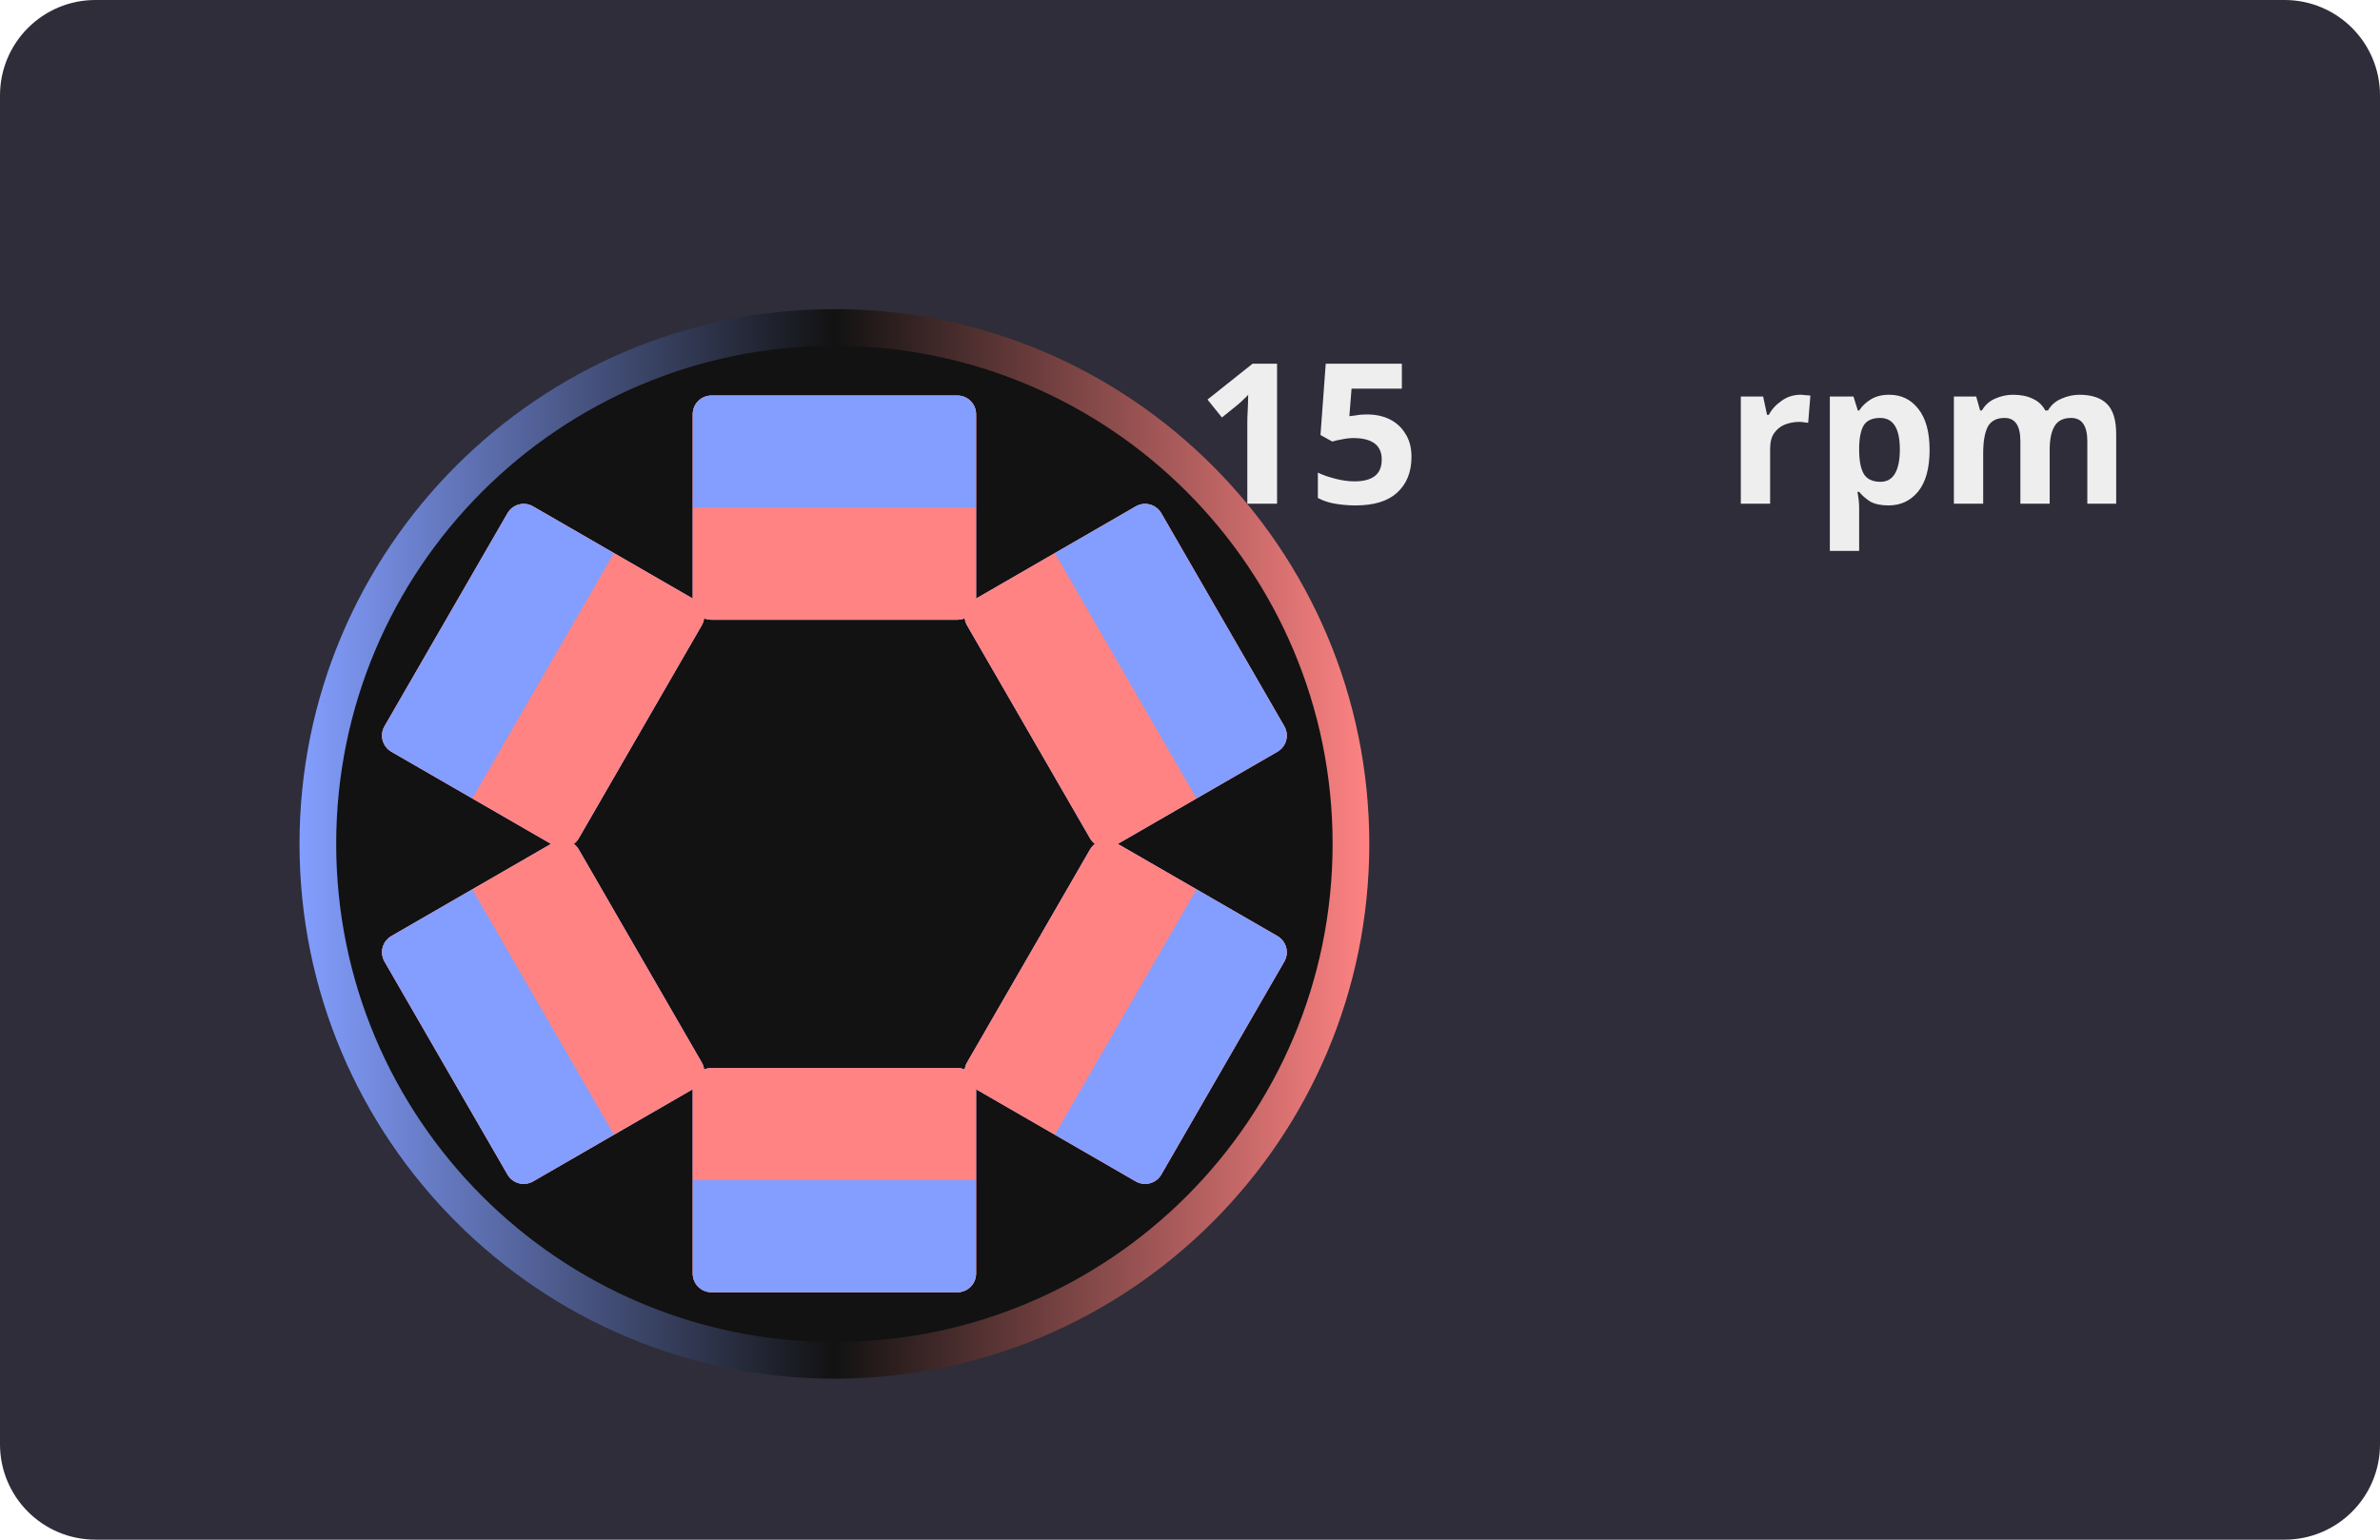
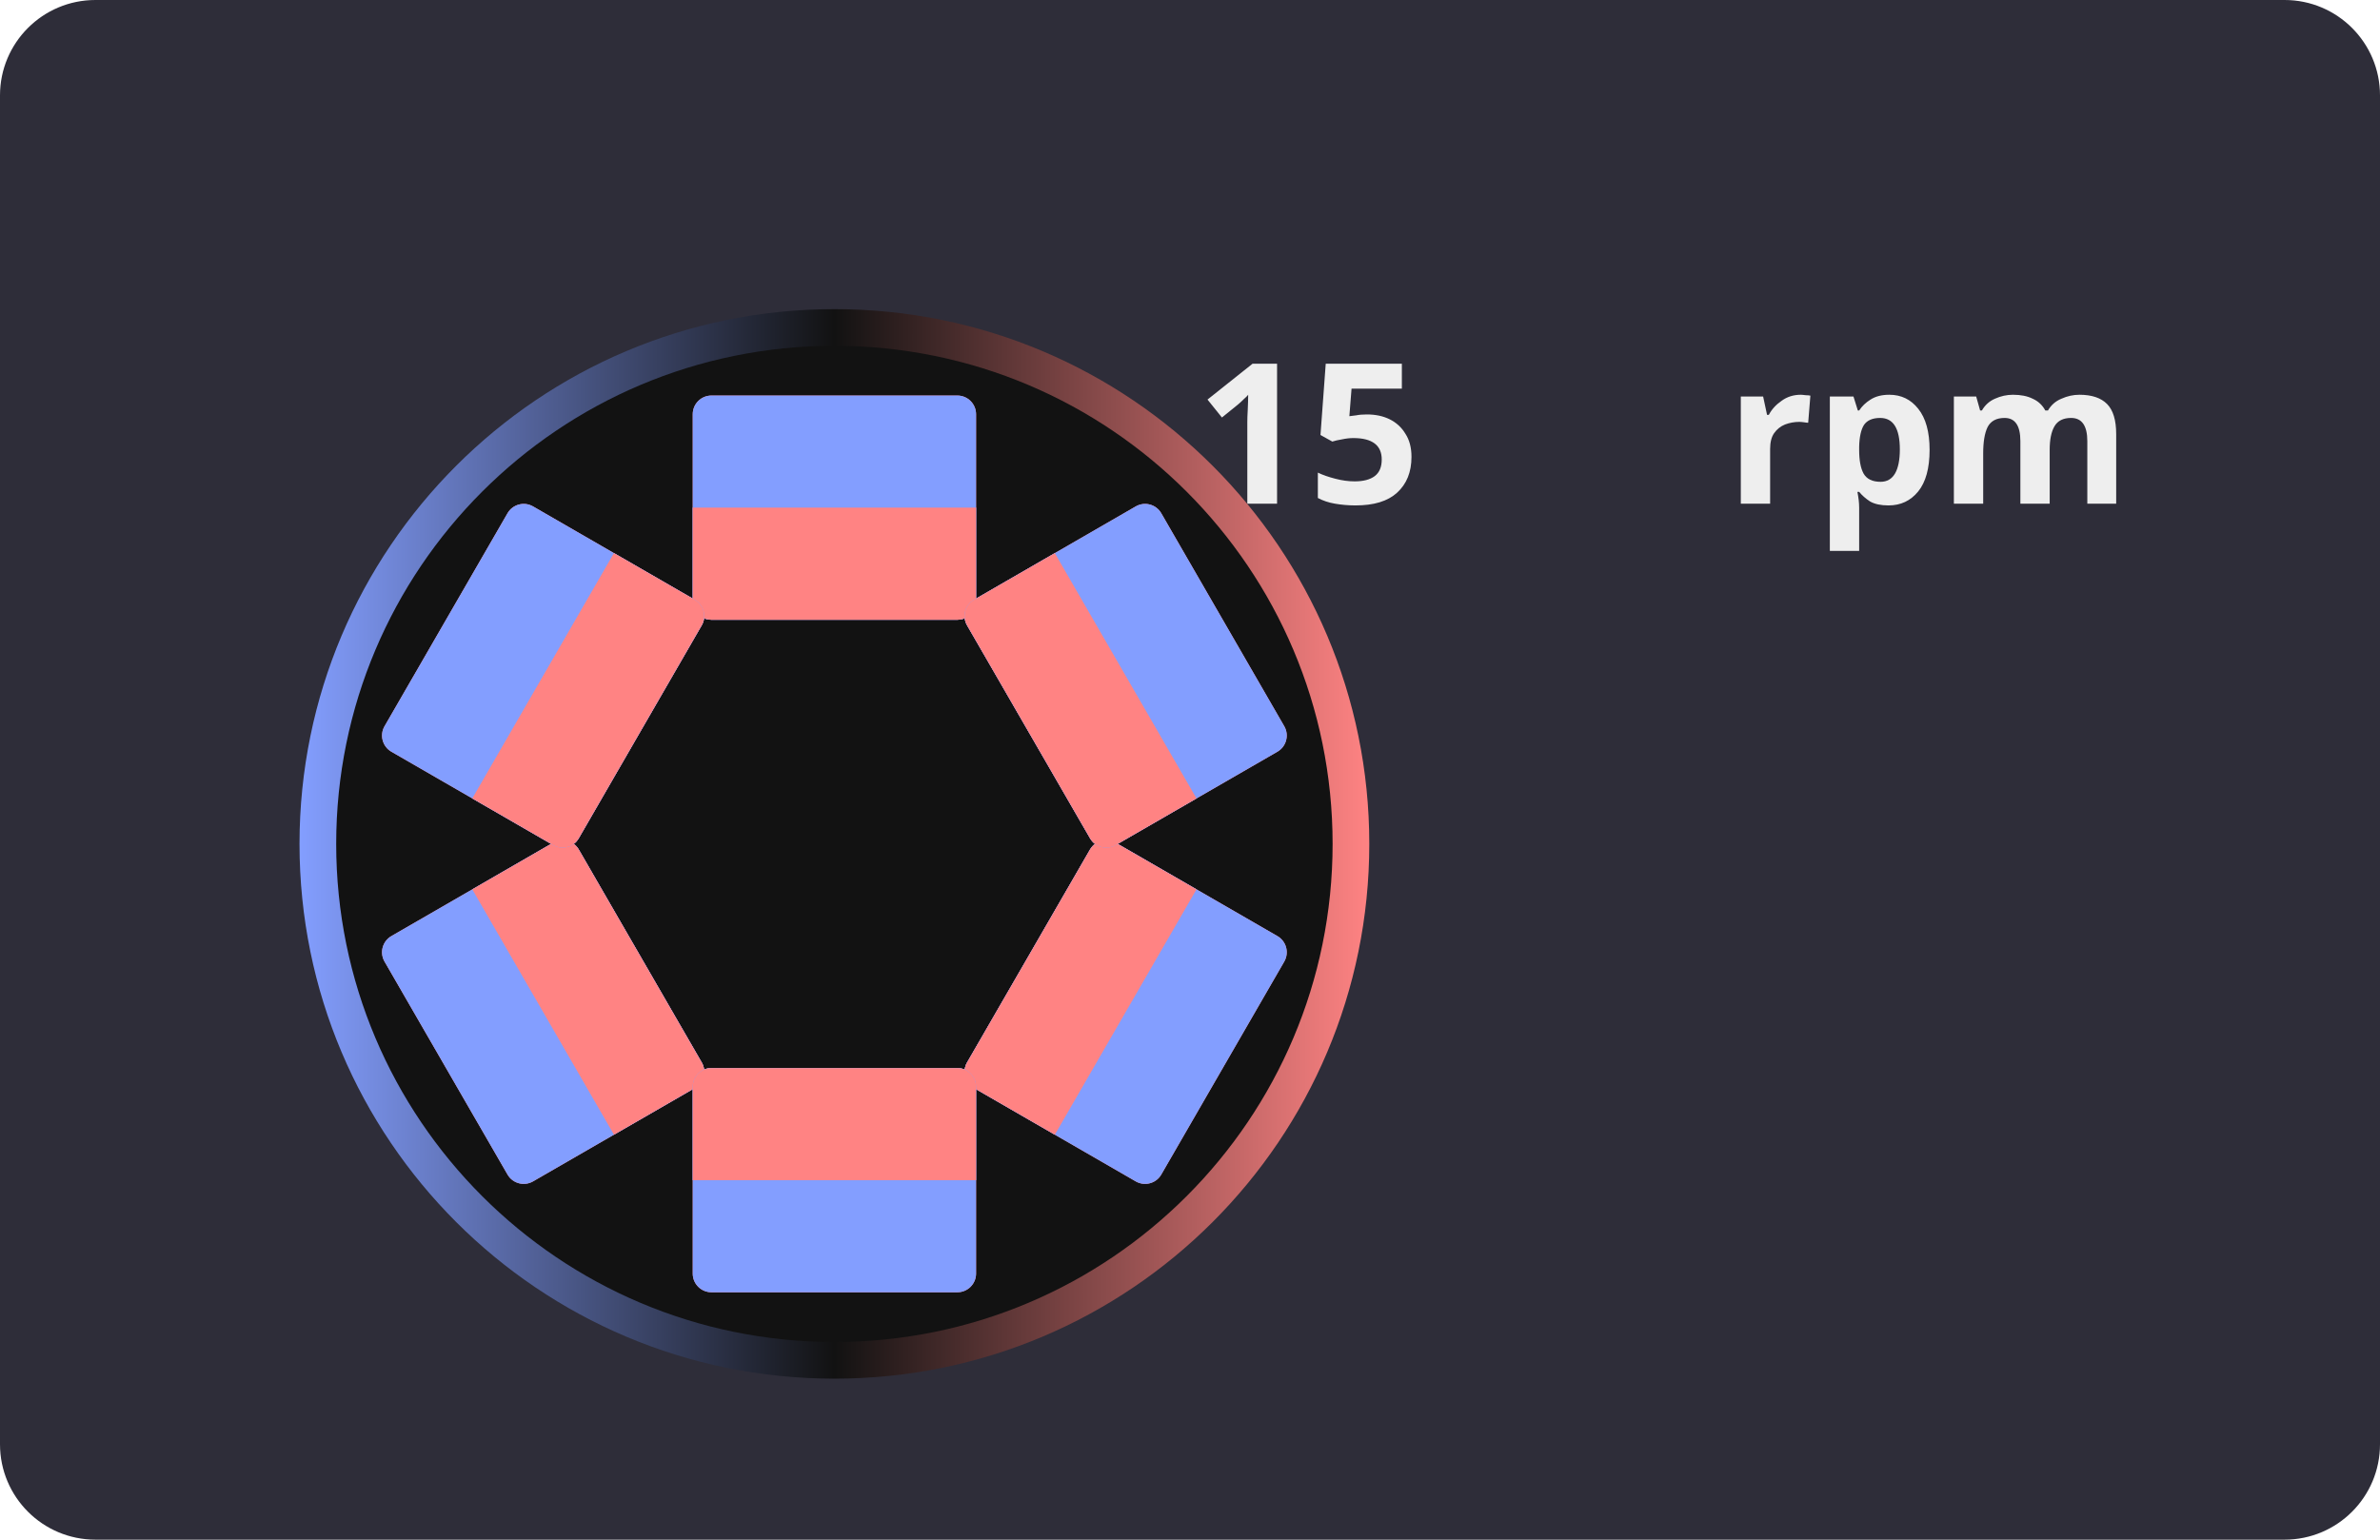
- <svg xmlns="http://www.w3.org/2000/svg" xmlns:xlink="http://www.w3.org/1999/xlink" width="85mm" height="55mm" viewBox="0 0 85 55" version="1.1" id="svg1">
+ <svg xmlns="http://www.w3.org/2000/svg" xmlns:xlink="http://www.w3.org/1999/xlink" width="85mm" height="55mm" viewBox="0 0 85 55" version="1.1" id="svg1" xml:space="preserve">
  <defs id="defs1">
+     <linearGradient id="linearGradient15">
+       <stop style="stop-color:#121212;stop-opacity:1;" offset="0" id="stop12" />
+       <stop style="stop-color:#ffdba3;stop-opacity:1;" offset="0.343" id="stop13" />
+       <stop style="stop-color:#ffeca8;stop-opacity:1;" offset="0.751" id="stop14" />
+       <stop style="stop-color:#121212;stop-opacity:1;" offset="1" id="stop15" />
+     </linearGradient>
    <linearGradient id="linearGradient23">
      <stop style="stop-color:#ff8383;stop-opacity:1;" offset="0" id="stop22" />
      <stop style="stop-color:#121212;stop-opacity:1;" offset="0.5" id="stop24" />
      <stop style="stop-color:#839eff;stop-opacity:1;" offset="1" id="stop23" />
    </linearGradient>
    <linearGradient id="linearGradient20">
      <stop style="stop-color:#ff8383;stop-opacity:1;" offset="0" id="stop20" />
      <stop style="stop-color:#121212;stop-opacity:1;" offset="0.5" id="stop25" />
      <stop style="stop-color:#839eff;stop-opacity:1;" offset="1" id="stop21" />
    </linearGradient>
    <linearGradient xlink:href="#linearGradient23" id="linearGradient21" x1="9.388" y1="30.146" x2="50.212" y2="30.146" gradientUnits="userSpaceOnUse" gradientTransform="matrix(0.9358417,0,0,0.9358417,-57.68808,1.934104)" />
    <linearGradient xlink:href="#linearGradient20" id="linearGradient22" gradientUnits="userSpaceOnUse" gradientTransform="translate(1.4741211e-6)" x1="9.388" y1="30.146" x2="50.212" y2="30.146" />
+     <linearGradient xlink:href="#linearGradient15" id="linearGradient67" gradientUnits="userSpaceOnUse" gradientTransform="rotate(-120,29.80017,30.1457)" x1="29.8" y1="14.13" x2="29.8" y2="14.511" spreadMethod="repeat" />
+     <linearGradient xlink:href="#linearGradient15" id="linearGradient16" gradientUnits="userSpaceOnUse" gradientTransform="rotate(-60,29.80025,30.1457)" x1="29.8" y1="14.13" x2="29.8" y2="14.511" spreadMethod="repeat" />
+     <linearGradient xlink:href="#linearGradient15" id="linearGradient17" gradientUnits="userSpaceOnUse" gradientTransform="translate(-2.7831783e-7)" x1="29.8" y1="14.13" x2="29.8" y2="14.511" spreadMethod="repeat" />
  </defs>
  <g id="layer1" style="display:inline">
    <rect style="display:inline;fill:#2e2d39;fill-opacity:1;stroke-width:16;stroke-linecap:round;stroke-linejoin:round" id="rect1" width="85" height="55" x="0" y="0" ry="3.408" />
    <g id="g26">
      <g id="rotor">
        <circle style="display:none;fill:url(#linearGradient22);stroke-width:23.917;stroke-linecap:round;stroke-linejoin:round" id="circle21" cx="29.8" cy="30.146" r="20.412" />
        <circle style="display:inline;fill:url(#linearGradient21);stroke-width:22.383;stroke-linecap:round;stroke-linejoin:round" id="circle20" cx="-29.8" cy="30.146" r="19.103" transform="scale(-1,1)" />
      </g>
    </g>
    <circle style="display:inline;fill:#121212;fill-opacity:1;stroke-width:20.848;stroke-linecap:round;stroke-linejoin:round" id="path2" cx="29.8" cy="30.146" r="17.793" />
    <g id="g32" style="fill:#2e2d39;fill-opacity:1">
      <rect style="display:inline;fill:#2e2d39;fill-opacity:1;stroke-width:11.19;stroke-linecap:round;stroke-linejoin:round" id="rect27" width="10.118" height="8.008" x="24.741" y="14.13" ry="0.667" />
      <rect style="display:inline;fill:#2e2d39;fill-opacity:1;stroke-width:11.19;stroke-linecap:round;stroke-linejoin:round" id="rect28" width="10.118" height="8.008" x="6.148" y="-56.896" ry="0.667" transform="rotate(120)" />
      <rect style="display:inline;fill:#2e2d39;fill-opacity:1;stroke-width:11.19;stroke-linecap:round;stroke-linejoin:round" id="rect29" width="10.118" height="8.008" x="-46.066" y="-2.727" ry="0.667" transform="matrix(-0.5,-0.8660254,-0.8660254,0.5,0,0)" />
      <rect style="display:inline;fill:#2e2d39;fill-opacity:1;stroke-width:11.19;stroke-linecap:round;stroke-linejoin:round" id="rect30" width="10.118" height="8.008" x="-16.266" y="24.865" ry="0.667" transform="rotate(-60)" />
      <rect style="display:inline;fill:#2e2d39;fill-opacity:1;stroke-width:11.19;stroke-linecap:round;stroke-linejoin:round" id="rect31" width="10.118" height="8.008" x="35.948" y="-26.75" ry="0.667" transform="rotate(60)" />
      <rect style="display:inline;fill:#2e2d39;fill-opacity:1;stroke-width:11.19;stroke-linecap:round;stroke-linejoin:round" id="rect32" width="10.118" height="8.008" x="-34.859" y="38.154" ry="0.667" transform="scale(-1,1)" />
    </g>
    <rect style="display:inline;fill:#a8a5ff;stroke-width:16;stroke-linecap:round;stroke-linejoin:round" id="rect2" width="49.477" height="60.59" x="197.379" y="-19.844" ry="3.408" />
    <text xml:space="preserve" style="font-weight:bold;font-size:7px;line-height:1.3;font-family:Comfortaa;-inkscape-font-specification:'Comfortaa Bold';text-align:end;writing-mode:lr-tb;direction:ltr;text-anchor:end;fill:#eeeeee;fill-opacity:1;stroke:none;stroke-width:0.5;stroke-linecap:round;stroke-linejoin:round" x="59.828" y="17.992" id="rpm">
      <tspan id="tspan9" style="font-size:7px;fill:#eeeeee;fill-opacity:1;stroke:none;stroke-width:0.5" x="59.828" y="17.992">15</tspan>
    </text>
    <text xml:space="preserve" style="font-weight:bold;font-size:7px;line-height:1.3;font-family:Comfortaa;-inkscape-font-specification:'Comfortaa Bold';writing-mode:lr-tb;direction:ltr;fill:#eeeeee;fill-opacity:1;stroke:none;stroke-width:0.5;stroke-linecap:round;stroke-linejoin:round" x="61.625" y="17.992" id="text11">
      <tspan id="tspan11" style="font-size:7px;fill:#eeeeee;fill-opacity:1;stroke:none;stroke-width:0.5" x="61.625" y="17.992">rpm</tspan>
    </text>
    <g id="as1">
      <rect style="display:inline;fill:#ff8383;fill-opacity:1;stroke-width:11.19;stroke-linecap:round;stroke-linejoin:round" id="rect35" width="10.118" height="8.008" x="24.741" y="14.13" ry="0.667" />
      <path id="asouth1in" style="display:inline;fill:#839eff;fill-opacity:1;stroke-width:11.19;stroke-linecap:round;stroke-linejoin:round" d="m 24.741,18.134 v 3.337 c 0,0.369 0.297,0.667 0.667,0.667 h 8.784 c 0.369,0 0.667,-0.298 0.667,-0.667 v -3.337 z" />
    </g>
    <g id="bs1">
      <rect style="display:inline;fill:#ff8383;fill-opacity:1;stroke-width:11.19;stroke-linecap:round;stroke-linejoin:round" id="r" width="10.118" height="8.008" x="6.148" y="-56.896" ry="0.667" transform="rotate(120)" />
      <path id="rect33" style="display:inline;fill:#839eff;fill-opacity:1;stroke-width:11.19;stroke-linecap:round;stroke-linejoin:round" d="M 6.228 -49.237 C 6.341 -49.029 6.561 -48.888 6.815 -48.888 L 15.599 -48.889 C 15.969 -48.889 16.266 -49.186 16.266 -49.555 L 16.266 -52.892 L 6.148 -52.892 L 6.148 -49.555 C 6.148 -49.44 6.177 -49.331 6.228 -49.237 z " transform="rotate(120)" />
    </g>
    <g id="cs1">
      <rect style="display:inline;fill:#ff8383;fill-opacity:1;stroke-width:11.19;stroke-linecap:round;stroke-linejoin:round" id="csouth1" width="10.118" height="8.008" x="-46.066" y="-2.727" ry="0.667" transform="matrix(-0.5,-0.8660254,-0.8660254,0.5,0,0)" />
      <path id="rect37" style="display:inline;fill:#839eff;fill-opacity:1;stroke-width:11.19;stroke-linecap:round;stroke-linejoin:round" d="M -36.028 -2.378 C -35.977 -2.284 -35.948 -2.175 -35.948 -2.06 L -35.948 1.277 L -46.066 1.277 L -46.066 -2.06 C -46.066 -2.429 -45.769 -2.727 -45.399 -2.727 L -36.615 -2.727 C -36.361 -2.727 -36.141 -2.586 -36.028 -2.378 z " transform="matrix(-0.5,-0.8660254,-0.8660254,0.5,0,0)" />
    </g>
    <g id="bs2">
      <rect style="display:inline;fill:#ff8383;fill-opacity:1;stroke-width:11.19;stroke-linecap:round;stroke-linejoin:round" id="rect36" width="10.118" height="8.008" x="-16.266" y="24.865" ry="0.667" transform="rotate(-60)" />
      <path id="bsouth2" style="display:inline;fill:#839eff;fill-opacity:1;stroke-width:11.19;stroke-linecap:round;stroke-linejoin:round" d="M -6.148 28.868 L -16.266 28.869 L -16.266 32.206 C -16.266 32.575 -15.968 32.873 -15.599 32.873 L -6.814 32.872 C -6.445 32.872 -6.148 32.575 -6.148 32.206 L -6.148 28.868 z " transform="rotate(-60)" />
    </g>
    <g id="cs2">
      <rect style="display:inline;fill:#ff8383;fill-opacity:1;stroke-width:11.19;stroke-linecap:round;stroke-linejoin:round" id="csouth2in" width="10.118" height="8.008" x="35.948" y="-26.75" ry="0.667" transform="rotate(60)" />
      <path id="rect34" style="display:inline;fill:#839eff;fill-opacity:1;stroke-width:11.19;stroke-linecap:round;stroke-linejoin:round" d="M 35.948 -22.746 L 35.948 -19.409 C 35.948 -19.04 36.246 -18.743 36.615 -18.743 L 45.4 -18.743 C 45.769 -18.743 46.066 -19.04 46.066 -19.409 L 46.066 -22.747 L 35.948 -22.746 z " transform="rotate(60)" />
    </g>
    <g id="as2">
      <rect style="display:inline;fill:#ff8383;fill-opacity:1;stroke-width:11.19;stroke-linecap:round;stroke-linejoin:round" id="asouth2" width="10.118" height="8.008" x="-34.859" y="38.154" ry="0.667" transform="scale(-1,1)" />
      <path id="rect38" style="display:inline;fill:#839eff;fill-opacity:1;stroke-width:11.19;stroke-linecap:round;stroke-linejoin:round" d="M -25.408 38.154 C -25.038 38.154 -24.741 38.451 -24.741 38.82 L -24.741 42.158 L -34.859 42.158 L -34.859 38.82 C -34.859 38.451 -34.562 38.154 -34.192 38.154 L -25.408 38.154 z " transform="scale(-1,1)" />
    </g>
-     <g id="an1" transform="rotate(180,29.80025,18.13412)">
-       <rect style="display:inline;fill:#ff8383;fill-opacity:1;stroke-width:11.19;stroke-linecap:round;stroke-linejoin:round" id="rect39" width="10.118" height="8.008" x="24.741" y="14.13" ry="0.667" />
-       <path id="path39" style="display:inline;fill:#839eff;fill-opacity:1;stroke-width:11.19;stroke-linecap:round;stroke-linejoin:round" d="m 24.741,18.134 v 3.337 c 0,0.369 0.297,0.667 0.667,0.667 h 8.784 c 0.369,0 0.667,-0.298 0.667,-0.667 v -3.337 z" />
+     <g id="an1">
+       <rect style="display:inline;fill:#839eff;fill-opacity:1;stroke-width:11.19;stroke-linecap:round;stroke-linejoin:round" id="rect39" width="10.118" height="8.008" x="24.741" y="14.13" ry="0.667" />
+       <path id="path39" style="display:inline;fill:#ff8383;fill-opacity:1;stroke-width:11.19;stroke-linecap:round;stroke-linejoin:round" d="m 24.741,18.134 v 3.337 c 0,0.369 0.297,0.667 0.667,0.667 h 8.784 c 0.369,0 0.667,-0.298 0.667,-0.667 v -3.337 z" />
    </g>
-     <g id="bn1" transform="rotate(180,40.2025,36.15176)">
-       <rect style="display:inline;fill:#ff8383;fill-opacity:1;stroke-width:11.19;stroke-linecap:round;stroke-linejoin:round" id="rect40" width="10.118" height="8.008" x="6.148" y="-56.896" ry="0.667" transform="rotate(120)" />
-       <path id="path40" style="display:inline;fill:#839eff;fill-opacity:1;stroke-width:11.19;stroke-linecap:round;stroke-linejoin:round" d="m 6.228,-49.237 c 0.113,0.208 0.333,0.349 0.587,0.349 l 8.785,-3.36e-4 c 0.369,0 0.667,-0.297 0.667,-0.667 l -5.3e-5,-3.337 -10.118,2.46e-4 -2.047e-4,3.337 c 0,0.115 0.029,0.224 0.08,0.318 z" transform="rotate(120)" />
+     <g id="bn1">
+       <rect style="display:inline;fill:#839eff;fill-opacity:1;stroke-width:11.19;stroke-linecap:round;stroke-linejoin:round" id="rect40" width="10.118" height="8.008" x="6.148" y="-56.896" ry="0.667" transform="rotate(120)" />
+       <path id="path40" style="display:inline;fill:#ff8383;fill-opacity:1;stroke-width:11.19;stroke-linecap:round;stroke-linejoin:round" d="m 6.228,-49.237 c 0.113,0.208 0.333,0.349 0.587,0.349 l 8.785,-3.36e-4 c 0.369,0 0.667,-0.297 0.667,-0.667 l -5.3e-5,-3.337 -10.118,2.46e-4 -2.047e-4,3.337 c 0,0.115 0.029,0.224 0.08,0.318 z" transform="rotate(120)" />
    </g>
-     <g id="cn1" transform="rotate(180,19.39746,36.15163)">
-       <rect style="display:inline;fill:#ff8383;fill-opacity:1;stroke-width:11.19;stroke-linecap:round;stroke-linejoin:round" id="rect41" width="10.118" height="8.008" x="-46.066" y="-2.727" ry="0.667" transform="matrix(-0.5,-0.8660254,-0.8660254,0.5,0,0)" />
-       <path id="path41" style="display:inline;fill:#839eff;fill-opacity:1;stroke-width:11.19;stroke-linecap:round;stroke-linejoin:round" d="m -36.028,-2.378 c 0.051,0.094 0.08,0.203 0.08,0.318 l -2.04e-4,3.337 -10.118,2.467e-4 -5.3e-5,-3.337 c 0,-0.369 0.297,-0.667 0.667,-0.667 l 8.785,-3.359e-4 c 0.254,0 0.474,0.141 0.587,0.349 z" transform="matrix(-0.5,-0.8660254,-0.8660254,0.5,0,0)" />
+     <g id="cn1">
+       <rect style="display:inline;fill:#839eff;fill-opacity:1;stroke-width:11.19;stroke-linecap:round;stroke-linejoin:round" id="rect41" width="10.118" height="8.008" x="-46.066" y="-2.727" ry="0.667" transform="matrix(-0.5,-0.8660254,-0.8660254,0.5,0,0)" />
+       <path id="path41" style="display:inline;fill:#ff8383;fill-opacity:1;stroke-width:11.19;stroke-linecap:round;stroke-linejoin:round" d="m -36.028,-2.378 c 0.051,0.094 0.08,0.203 0.08,0.318 l -2.04e-4,3.337 -10.118,2.467e-4 -5.3e-5,-3.337 c 0,-0.369 0.297,-0.667 0.667,-0.667 l 8.785,-3.359e-4 c 0.254,0 0.474,0.141 0.587,0.349 z" transform="matrix(-0.5,-0.8660254,-0.8660254,0.5,0,0)" />
    </g>
-     <g id="bn2" transform="rotate(180,19.39753,24.13986)">
-       <rect style="display:inline;fill:#ff8383;fill-opacity:1;stroke-width:11.19;stroke-linecap:round;stroke-linejoin:round" id="rect42" width="10.118" height="8.008" x="-16.266" y="24.865" ry="0.667" transform="rotate(-60)" />
-       <path id="path42" style="display:inline;fill:#839eff;fill-opacity:1;stroke-width:11.19;stroke-linecap:round;stroke-linejoin:round" d="m -6.148,28.868 -10.118,5.05e-4 -2.05e-4,3.337 c 0,0.369 0.298,0.667 0.667,0.667 l 8.785,-3.36e-4 c 0.369,0 0.667,-0.297 0.667,-0.667 z" transform="rotate(-60)" />
+     <g id="bn2">
+       <rect style="display:inline;fill:#839eff;fill-opacity:1;stroke-width:11.19;stroke-linecap:round;stroke-linejoin:round" id="rect42" width="10.118" height="8.008" x="-16.266" y="24.865" ry="0.667" transform="rotate(-60)" />
+       <path id="path42" style="display:inline;fill:#ff8383;fill-opacity:1;stroke-width:11.19;stroke-linecap:round;stroke-linejoin:round" d="m -6.148,28.868 -10.118,5.05e-4 -2.05e-4,3.337 c 0,0.369 0.298,0.667 0.667,0.667 l 8.785,-3.36e-4 c 0.369,0 0.667,-0.297 0.667,-0.667 z" transform="rotate(-60)" />
    </g>
-     <g id="cn2" transform="rotate(180,40.20264,24.14004)">
-       <rect style="display:inline;fill:#ff8383;fill-opacity:1;stroke-width:11.19;stroke-linecap:round;stroke-linejoin:round" id="rect43" width="10.118" height="8.008" x="35.948" y="-26.75" ry="0.667" transform="rotate(60)" />
-       <path id="path43" style="display:inline;fill:#839eff;fill-opacity:1;stroke-width:11.19;stroke-linecap:round;stroke-linejoin:round" d="m 35.948,-22.746 -5.4e-5,3.337 c 0,0.369 0.297,0.667 0.667,0.667 l 8.785,-1.11e-4 c 0.369,0 0.667,-0.297 0.667,-0.667 l 5.3e-5,-3.337 z" transform="rotate(60)" />
+     <g id="cn2">
+       <rect style="display:inline;fill:#839eff;fill-opacity:1;stroke-width:11.19;stroke-linecap:round;stroke-linejoin:round" id="rect43" width="10.118" height="8.008" x="35.948" y="-26.75" ry="0.667" transform="rotate(60)" />
+       <path id="path43" style="display:inline;fill:#ff8383;fill-opacity:1;stroke-width:11.19;stroke-linecap:round;stroke-linejoin:round" d="m 35.948,-22.746 -5.4e-5,3.337 c 0,0.369 0.297,0.667 0.667,0.667 l 8.785,-1.11e-4 c 0.369,0 0.667,-0.297 0.667,-0.667 l 5.3e-5,-3.337 z" transform="rotate(60)" />
    </g>
-     <g id="an2" transform="rotate(180,29.79999,42.15766)">
-       <rect style="display:inline;fill:#ff8383;fill-opacity:1;stroke-width:11.19;stroke-linecap:round;stroke-linejoin:round" id="rect44" width="10.118" height="8.008" x="-34.859" y="38.154" ry="0.667" transform="scale(-1,1)" />
-       <path id="path44" style="display:inline;fill:#839eff;fill-opacity:1;stroke-width:11.19;stroke-linecap:round;stroke-linejoin:round" d="m -25.408,38.154 c 0.369,0 0.667,0.297 0.667,0.667 v 3.337 h -10.118 v -3.337 c 0,-0.369 0.297,-0.667 0.667,-0.667 z" transform="scale(-1,1)" />
+     <g id="an2">
+       <rect style="display:inline;fill:#839eff;fill-opacity:1;stroke-width:11.19;stroke-linecap:round;stroke-linejoin:round" id="rect44" width="10.118" height="8.008" x="-34.859" y="38.154" ry="0.667" transform="scale(-1,1)" />
+       <path id="path44" style="display:inline;fill:#ff8383;fill-opacity:1;stroke-width:11.19;stroke-linecap:round;stroke-linejoin:round" d="m -25.408,38.154 c 0.369,0 0.667,0.297 0.667,0.667 v 3.337 h -10.118 v -3.337 c 0,-0.369 0.297,-0.667 0.667,-0.667 z" transform="scale(-1,1)" />
+     </g>
+     <g id="g46" style="fill:#a2a2a2;fill-opacity:1">
+       <g id="g45" style="fill:#a2a2a2;fill-opacity:1" />
+     </g>
+     <g id="coils" style="display:none" transform="rotate(60,29.80023,30.14585)">
+       <path id="path67" style="display:inline;fill:url(#linearGradient16);fill-opacity:1;stroke-width:11.19;stroke-linecap:round;stroke-linejoin:round" d="m 13.734,25.942 c -0.185,0.32 -0.076,0.726 0.244,0.911 l 5.78,3.337 c 0.32,0.185 0.726,0.076 0.911,-0.244 l 4.392,-7.608 c 0.185,-0.32 0.076,-0.727 -0.244,-0.911 L 19.037,18.09 c -0.32,-0.185 -0.726,-0.075 -0.911,0.244 z m 20.805,12.012 c -0.185,0.32 -0.076,0.726 0.244,0.911 l 5.78,3.337 c 0.32,0.185 0.726,0.076 0.911,-0.244 l 4.392,-7.608 c 0.185,-0.32 0.076,-0.726 -0.244,-0.911 L 39.842,30.102 c -0.32,-0.185 -0.726,-0.076 -0.911,0.244 z" />
+       <path id="path15" style="display:inline;fill:url(#linearGradient67);fill-opacity:1;stroke-width:11.19;stroke-linecap:round;stroke-linejoin:round" d="m 18.126,41.958 c 0.185,0.32 0.591,0.429 0.911,0.244 l 5.78,-3.337 c 0.32,-0.185 0.429,-0.591 0.244,-0.911 l -4.392,-7.608 C 20.485,30.026 20.078,29.917 19.758,30.102 l -5.78,3.337 c -0.32,0.185 -0.428,0.591 -0.244,0.911 z m 20.805,-12.012 c 0.185,0.32 0.591,0.429 0.911,0.244 l 5.78,-3.337 c 0.32,-0.185 0.429,-0.591 0.244,-0.911 l -4.392,-7.608 c -0.185,-0.32 -0.591,-0.429 -0.911,-0.244 l -5.78,3.337 c -0.32,0.185 -0.429,0.591 -0.244,0.911 z" />
+       <path id="path16" style="display:inline;fill:url(#linearGradient17);fill-opacity:1;stroke-width:11.19;stroke-linecap:round;stroke-linejoin:round" d="m 25.408,14.13 c -0.369,10e-7 -0.667,0.297 -0.667,0.667 v 6.675 c 0,0.369 0.297,0.667 0.667,0.667 h 8.784 c 0.369,0 0.667,-0.298 0.667,-0.667 v -6.675 c 10e-7,-0.369 -0.298,-0.667 -0.667,-0.667 z m -1e-6,24.024 c -0.369,-1e-6 -0.667,0.297 -0.667,0.667 l 2e-6,6.675 c -1e-6,0.369 0.297,0.667 0.667,0.667 l 8.784,-10e-7 c 0.369,0 0.667,-0.297 0.667,-0.667 v -6.675 c 10e-7,-0.369 -0.297,-0.667 -0.667,-0.667 z" />
+     </g>
+     <g id="rotorlid" style="display:none">
+       <path id="circle1" style="display:inline;fill:#676781;fill-opacity:1;stroke-width:22.657;stroke-linecap:round;stroke-linejoin:round" d="m -29.8,10.809 a 19.337,19.337 0 0 1 19.337,19.337 19.337,19.337 0 0 1 -19.337,19.336 19.337,19.337 0 0 1 -19.336,-19.336 19.337,19.337 0 0 1 19.336,-19.337 z m 0,2.514 a 16.823,16.823 0 0 0 -16.823,16.823 16.823,16.823 0 0 0 16.823,16.823 16.823,16.823 0 0 0 16.823,-16.823 16.823,16.823 0 0 0 -16.823,-16.823 z" transform="scale(-1,1)" />
+       <path id="circle11" style="display:inline;fill:#676781;fill-opacity:1;stroke-width:22.657;stroke-linecap:round;stroke-linejoin:round" d="m -29.759,10.809 -0.006,0.006 c 0,0 -2.363,9.841 2.095,11.067 5.254,1.445 8.852,-7.594 8.852,-7.594 l -0.098,-0.125 a 19.337,19.337 0 0 1 5.908,6.394 c -0.686,0.299 -9.207,4.098 -8.442,8.035 0.926,4.763 10.9,3.356 10.9,3.356 l 0.003,-0.004 a 19.337,19.337 0 0 1 -2.563,7.965 c -0.293,-0.214 -5.582,-4.037 -9.171,-3.94 -0.852,0.023 -1.608,0.267 -2.179,0.833 -3.246,3.217 2.765,10.734 2.862,10.854 a 19.337,19.337 0 0 1 -8.203,1.826 19.337,19.337 0 0 1 -0.107,0 c 0.21,-1.181 1.677,-10.216 -2.371,-11.329 -0.271,-0.074 -0.542,-0.109 -0.811,-0.107 -3.758,0.022 -7.311,6.956 -7.797,7.941 a 19.337,19.337 0 0 1 -5.755,-6.343 l 0.109,0.076 c 0,0 9.5,-2.378 8.574,-7.075 -0.695,-3.522 -6.696,-4.051 -9.653,-4.095 -0.684,-0.01 -1.204,0.005 -1.459,0.016 a 19.337,19.337 0 0 1 2.524,-8.086 c 0.708,0.564 8.449,6.611 11.068,3.487 2.547,-3.038 -1.972,-10.251 -2.639,-11.278 a 19.337,19.337 0 0 1 8.318,-1.881 19.337,19.337 0 0 1 0.041,0 z m -1.815,10.648 a 1.456,1.456 0 0 0 -1.456,1.456 1.456,1.456 0 0 0 1.456,1.456 1.456,1.456 0 0 0 1.456,-1.456 1.456,1.456 0 0 0 -1.456,-1.456 z m 3.442,2.249 a 1.456,1.456 0 0 0 -1.456,1.456 1.456,1.456 0 0 0 1.456,1.456 1.456,1.456 0 0 0 1.456,-1.456 1.456,1.456 0 0 0 -1.456,-1.456 z m 5.927,7.963 a 1.456,1.456 0 0 0 -1.456,1.456 1.456,1.456 0 0 0 1.456,1.456 1.456,1.456 0 0 0 1.456,-1.456 1.456,1.456 0 0 0 -1.456,-1.456 z m -13.699,2.852 a 1.456,1.456 0 0 0 -1.456,1.456 1.456,1.456 0 0 0 1.456,1.456 1.456,1.456 0 0 0 1.456,-1.456 1.456,1.456 0 0 0 -1.456,-1.456 z m 4.405,0.364 a 1.456,1.456 0 0 0 -1.456,1.456 1.456,1.456 0 0 0 1.456,1.456 1.456,1.456 0 0 0 1.456,-1.456 1.456,1.456 0 0 0 -1.456,-1.456 z" transform="scale(-1,1)" />
+       <circle style="display:inline;fill:#2e2d39;fill-opacity:1;stroke-width:3.256;stroke-linecap:round;stroke-linejoin:round" id="circle48" cx="-29.8" cy="30.146" r="2.779" transform="scale(-1,1)" />
+       <path style="display:inline;fill:none;fill-opacity:1;stroke:#cccccc;stroke-width:0.5;stroke-linecap:round;stroke-linejoin:round;stroke-opacity:1" id="circle49" transform="scale(-1,1)" d="m -27.839,30.146 a 1.961,1.961 0 0 1 -1.21,1.811 1.961,1.961 0 0 1 -2.137,-0.425 1.961,1.961 0 0 1 -0.425,-2.137 1.961,1.961 0 0 1 1.811,-1.21" />
    </g>
  </g>
</svg>
